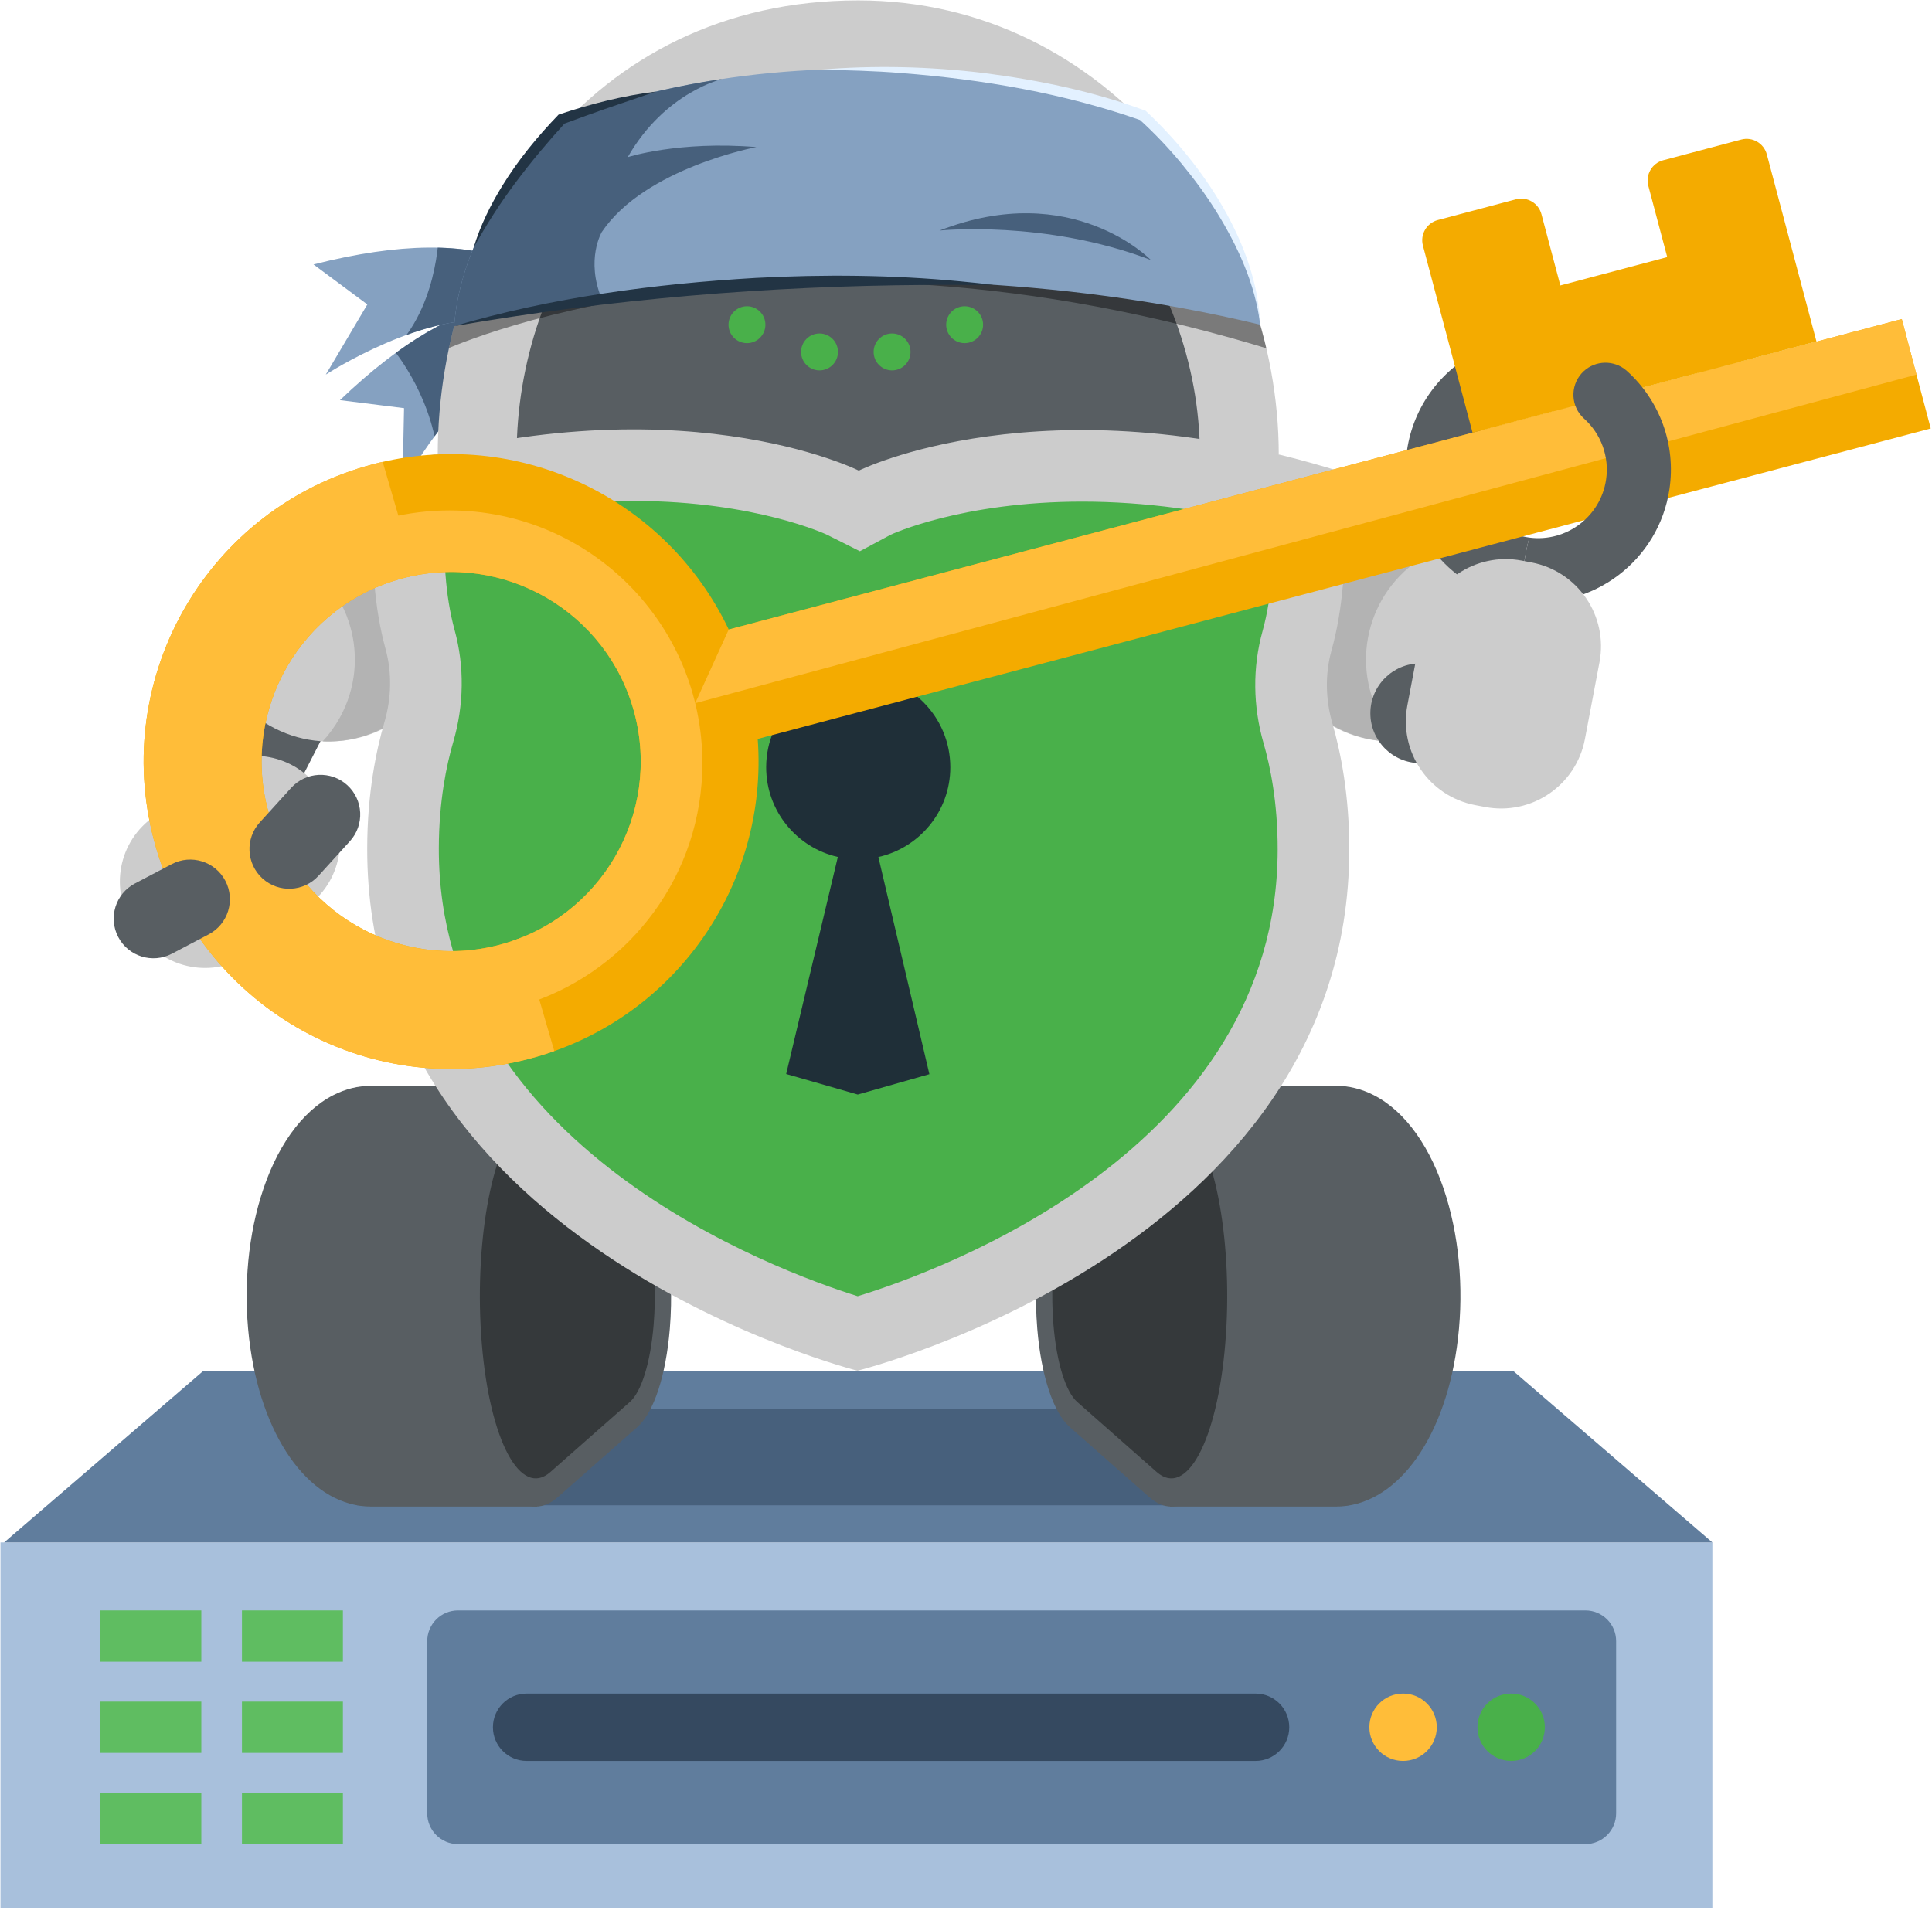
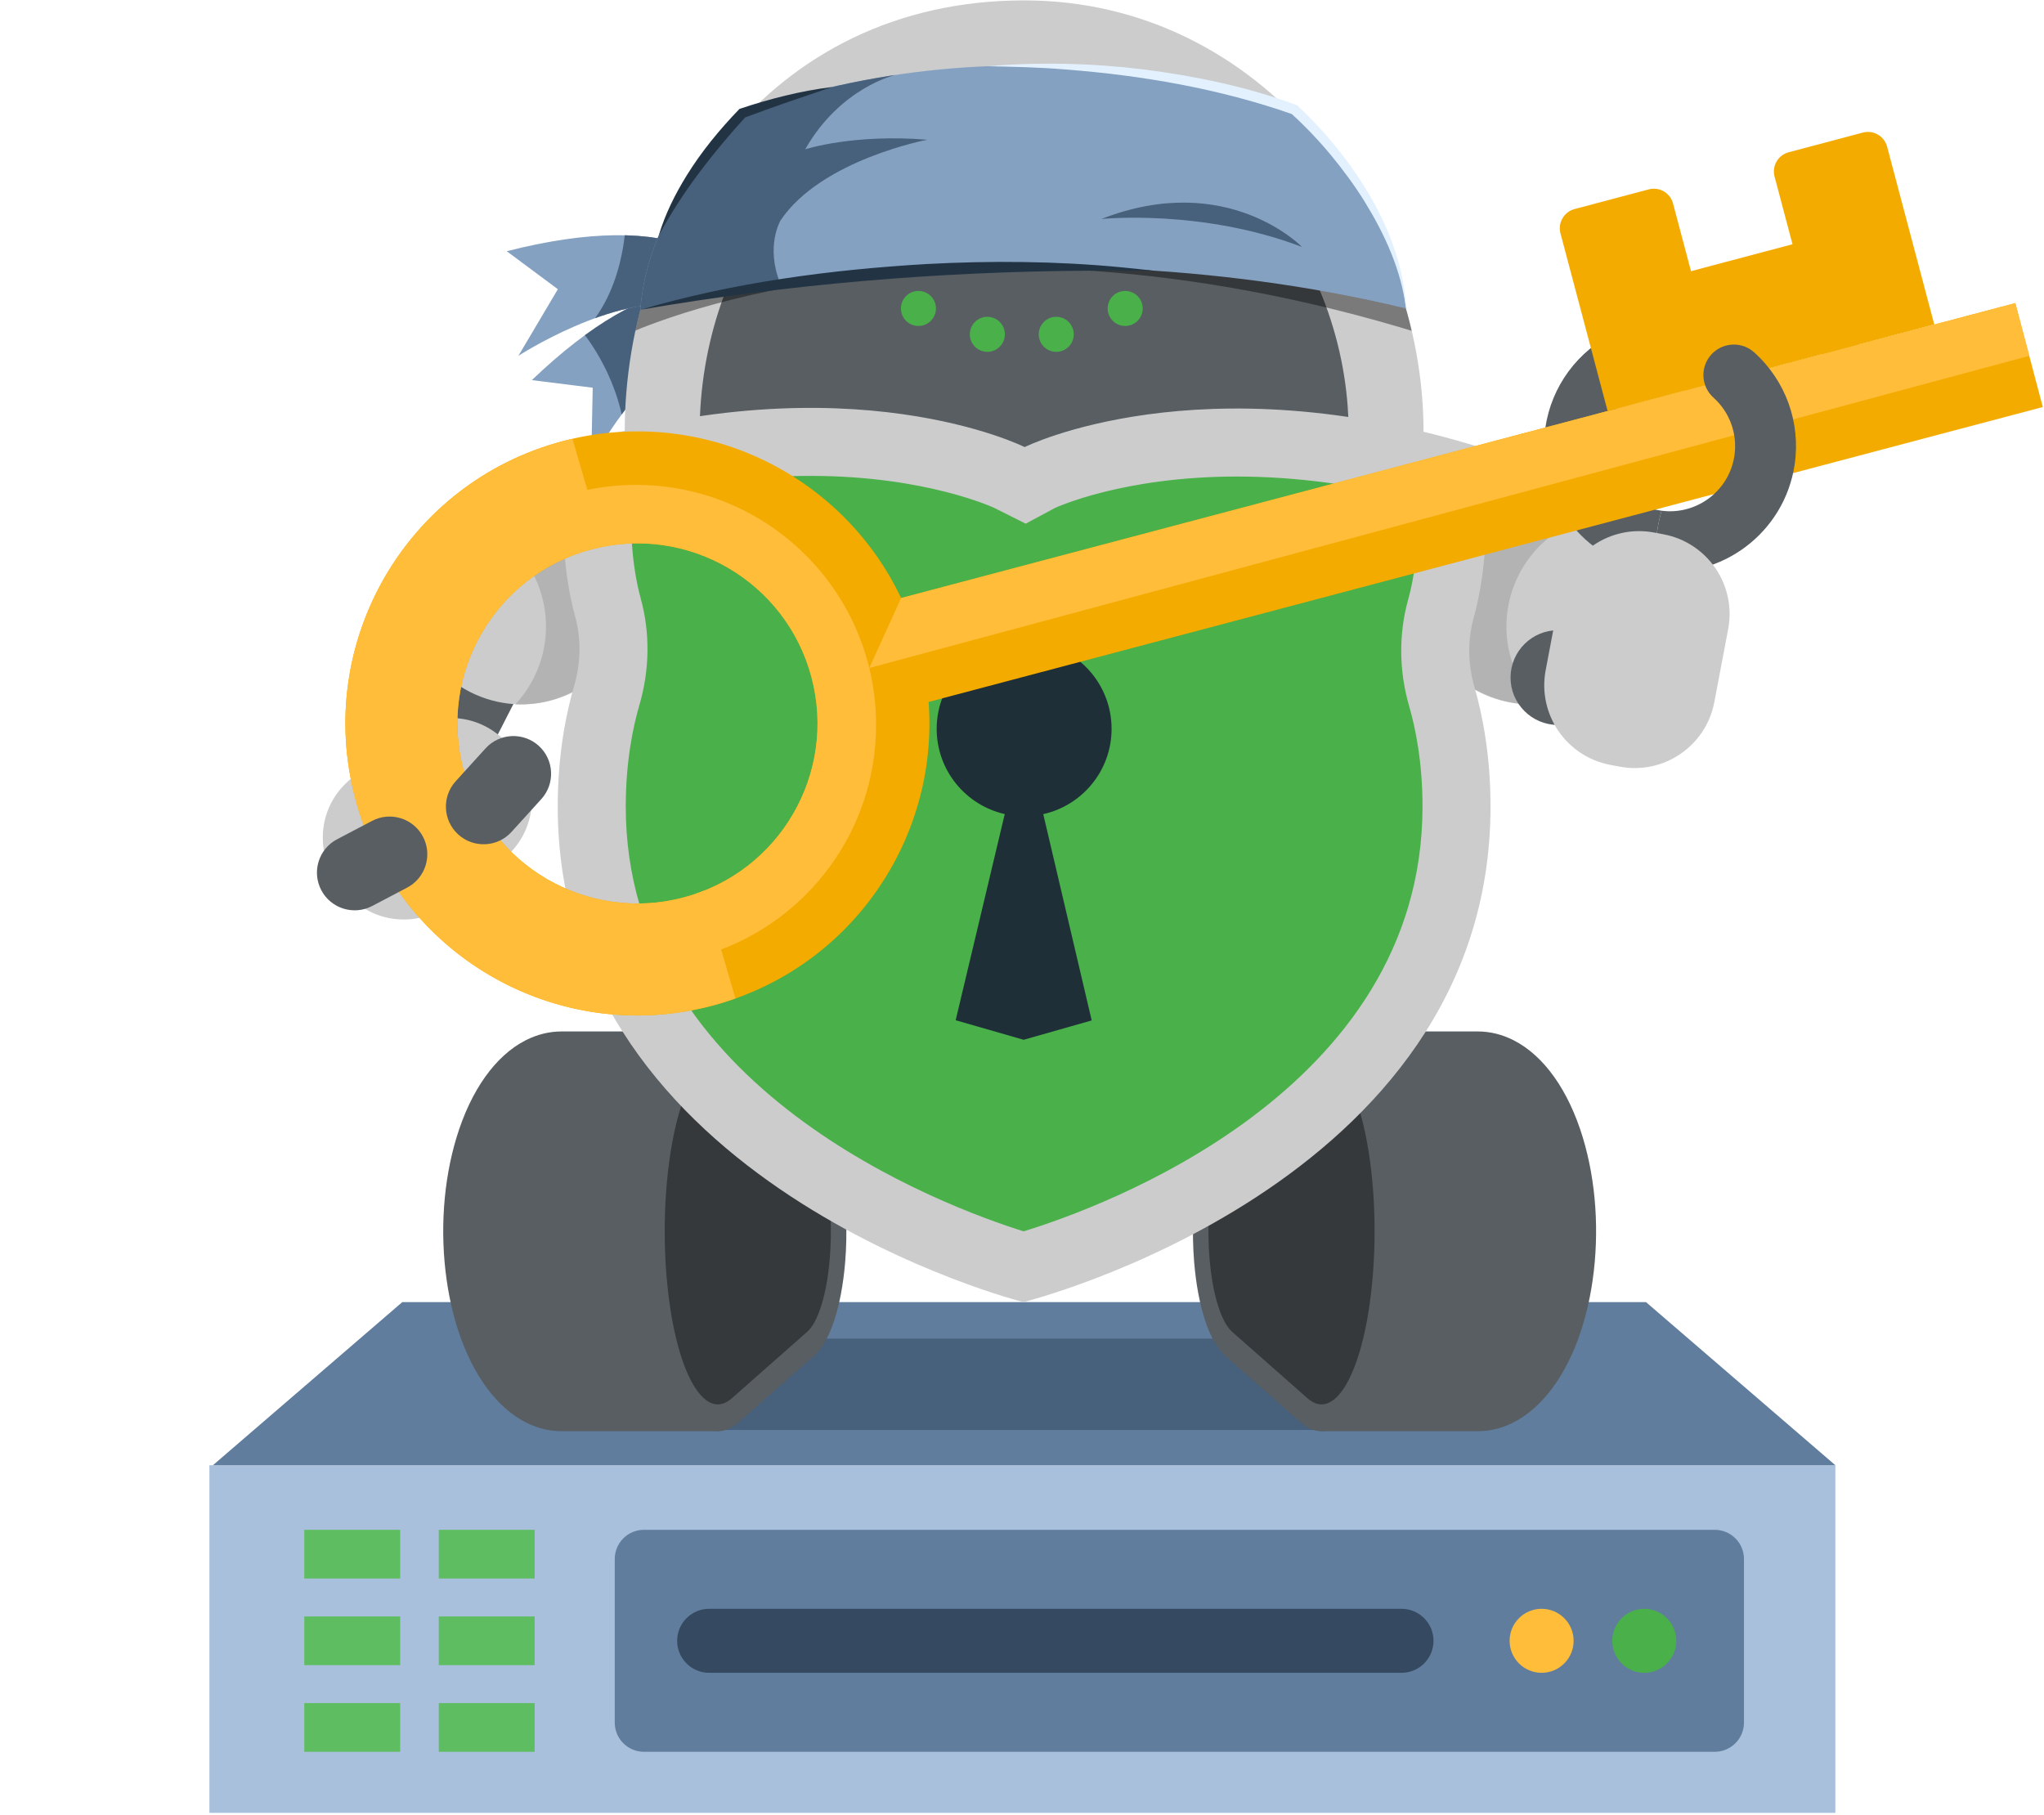
- <svg xmlns="http://www.w3.org/2000/svg" version="1.2" viewBox="188 160 887 877" width="887" height="877">
+ <svg xmlns="http://www.w3.org/2000/svg" version="1.2" viewBox="87 160 988 877" width="988" height="877">
  <defs>
    <clipPath clipPathUnits="userSpaceOnUse" id="cp1">
      <path d="m419.1 299.6c-21.52 2.93-46.23 16.6-75.03 44.14l29.43 3.68-0.74 36.04c0 0 24.44-47.01 55.17-58.11z" />
    </clipPath>
    <clipPath clipPathUnits="userSpaceOnUse" id="cp2">
      <path d="m422.33 279.88c-20.96-8.36-50.28-8.63-90.4 1.55l24.72 18.37-19.08 32.21c0 0 46.13-30.01 79.58-24.34l5.18-27.79z" />
    </clipPath>
    <clipPath clipPathUnits="userSpaceOnUse" id="cp3">
      <path d="m582.03 160.19c-124.39 0-193.06 105.53-193.06 208.56l194.07 14.71 192.05-14.71c0-103.03-77.48-208.56-193.06-208.56z" />
    </clipPath>
    <clipPath clipPathUnits="userSpaceOnUse" id="cp4">
      <path d="m535.87 499.31c4.97 66.48-37.85 129.15-104.63 146.83-75.35 19.94-152.61-24.97-172.56-100.33-19.95-75.35 24.97-152.61 100.32-172.56 66.77-17.67 135.01 15.6 163.57 75.83l388.34-102.8-19.49-73.62 29.69-7.86-5.81-21.96-29.69 7.86-11.09-41.89 41.89-11.09 7.98 30.17 36.4-9.64-7.98-30.16 41.88-11.09 11.09 41.88-29.69 7.86 5.82 21.96 29.69-7.86 19.48 73.62 30.05-7.95 13.29 50.24-538.55 142.56zm-163.02-73.74c-46.46 12.29-74.16 59.93-61.86 106.4 12.3 46.46 59.94 74.16 106.4 61.86 46.47-12.31 74.16-59.94 61.86-106.41-12.3-46.46-59.93-74.15-106.4-61.85z" />
    </clipPath>
    <clipPath clipPathUnits="userSpaceOnUse" id="cp5">
      <path d="m396.51 309.75c0 0 180.81-46.36 370.06-0.65-2.35-35.41-29.74-74.29-53.89-96.11 0 0-123.59-49.13-266.91 1.73-29.32 31.24-46.85 62.88-49.26 95.03z" />
    </clipPath>
  </defs>
  <style>
		.s0 { fill: #a8c0dc } 
		.s1 { fill: #585e62 } 
		.s2 { fill: #607d9d } 
		.s3 { fill: #47607c } 
		.s4 { fill: #5fbd61 } 
		.s5 { fill: #85a1c1 } 
		.s6 { fill: #cccccc } 
		.s7 { mix-blend-mode: multiply;fill: #999999 } 
		.s8 { fill: #49b04a } 
		.s9 { fill: #b3b3b3 } 
		.s10 { fill: #35393b } 
		.s11 { fill: #1f2f38 } 
		.s12 { fill: #ffbd39 } 
		.s13 { fill: #354960 } 
		.s14 { fill: #f4ab00 } 
		.s15 { fill: none } 
		.s16 { fill: #e3f1ff } 
		.s17 { fill: #223444 } 
	</style>
  <g id="Layer 1">
    <path id="&lt;Path&gt;" class="s0" d="m974.16 1036.31h-785.94v-168.03h785.94z" />
    <path id="&lt;Path&gt;" class="s1" d="m287.42 542.94c-11.36-5.81-15.86-19.72-10.05-31.08l31.67-61.92 41.13 21.03-31.67 61.92c-5.81 11.36-19.72 15.86-31.08 10.05z" />
    <path id="&lt;Path&gt;" class="s2" d="m882.61 789.42l91.55 78.86h-784.26l91.55-78.86z" />
    <path id="&lt;Path&gt;" class="s3" d="m807.47 807.07h-455.56v44.16h455.56z" />
    <path id="&lt;Path&gt;" class="s4" d="m280.43 899.49v23.54h-46.35v-23.54h46.35z" />
    <path id="&lt;Path&gt;" class="s4" d="m345.43 899.49v23.54h-46.34v-23.54h46.34z" />
    <path id="&lt;Path&gt;" class="s4" d="m280.43 941.37v23.54h-46.35v-23.54z" />
    <path id="&lt;Path&gt;" class="s4" d="m345.43 941.37v23.54h-46.34v-23.54z" />
    <path id="&lt;Path&gt;" class="s4" d="m280.43 983.25v23.54h-46.35v-23.54z" />
    <path id="&lt;Path&gt;" class="s4" d="m345.43 983.25v23.54h-46.34v-23.54z" />
    <path id="&lt;Path&gt;" class="s5" d="m419.1 299.6c-21.52 2.93-46.23 16.6-75.03 44.14l29.43 3.68-0.74 36.04c0 0 24.44-47.01 55.17-58.11z" />
    <g id="&lt;Clip Group&gt;" clip-path="url(#cp1)">
      <path id="&lt;Path&gt;" class="s3" d="m367.52 319.26c0 0 17.82 20.08 21.45 49.49l23.43-15.14-6.6-60.68z" />
    </g>
    <path id="&lt;Path&gt;" class="s5" d="m422.33 279.88c-20.96-8.36-50.28-8.63-90.4 1.55l24.72 18.37-19.08 32.21c0 0 46.13-30.01 79.58-24.34l5.18-27.79z" />
    <g id="&lt;Clip Group&gt;" clip-path="url(#cp2)">
      <path id="&lt;Path&gt;" class="s3" d="m389.47 266.82c0 0-0.17 36.96-23.93 56.76l45.54-6.01 14.11-48.44z" />
    </g>
    <path id="&lt;Path&gt;" class="s6" d="m582.03 160.19c-124.39 0-193.06 105.53-193.06 208.56l194.07 14.71 192.05-14.71c0-103.03-77.48-208.56-193.06-208.56z" />
    <path id="&lt;Path&gt;" class="s1" d="m582.03 199.32c-101.05 0-156.84 85.74-156.84 169.43l156.84 17.79 156.84-17.79c0-83.69-62.95-169.43-156.84-169.43z" />
    <g id="&lt;Clip Group&gt;" clip-path="url(#cp3)">
      <path id="&lt;Path&gt;" class="s7" d="m390.19 321.5c0 0 152.24-72.2 384.4 0v-25.82l-196.51-37.29-187.33 40.92z" />
    </g>
    <path id="&lt;Path&gt;" class="s8" d="m539.41 309.1c0 4.68-3.79 8.47-8.47 8.47-4.68 0-8.47-3.79-8.47-8.47 0-4.68 3.79-8.47 8.47-8.47 4.68 0 8.47 3.79 8.47 8.47z" />
    <path id="&lt;Path&gt;" class="s8" d="m572.72 321.6c0 4.68-3.79 8.48-8.47 8.48-4.68 0-8.47-3.8-8.47-8.48 0-4.67 3.79-8.47 8.47-8.47 4.68 0 8.47 3.8 8.47 8.47z" />
    <path id="&lt;Path&gt;" class="s8" d="m606.03 321.6c0 4.68-3.79 8.48-8.47 8.48-4.68 0-8.47-3.8-8.47-8.48 0-4.67 3.79-8.47 8.47-8.47 4.68 0 8.47 3.8 8.47 8.47z" />
    <path id="&lt;Path&gt;" class="s8" d="m639.35 309.1c0 4.68-3.8 8.47-8.48 8.47-4.68 0-8.47-3.79-8.47-8.47 0-4.68 3.79-8.47 8.47-8.47 4.68 0 8.48 3.79 8.48 8.47z" />
    <path id="&lt;Path&gt;" class="s6" d="m254.26 591.47l-2.75-3.29c-12.89-15.4-10.86-38.33 4.54-51.22l25.57-21.41c15.4-12.89 38.33-10.86 51.22 4.54l2.75 3.28c12.89 15.4 10.86 38.33-4.54 51.22l-25.57 21.41c-15.39 12.89-38.33 10.86-51.22-4.53z" />
    <path id="&lt;Path&gt;" class="s6" d="m388.36 470.41c-13.89 27.14-47.15 37.89-74.3 24.01-27.14-13.89-37.89-47.14-24.01-74.29 13.88-27.15 47.14-37.9 74.29-24.02 27.15 13.89 37.9 47.15 24.02 74.3z" />
    <path id="&lt;Path&gt;" class="s9" d="m365.32 396.92c-22.66-12.5-50.27-7.39-67.11 10.76 8.21 0.37 16.46 2.57 24.15 6.81 26.7 14.72 36.41 48.3 21.69 75-2.23 4.04-4.89 7.69-7.9 10.93 20.32 0.9 40.37-9.48 50.86-28.5 14.72-26.7 5.01-60.28-21.69-75z" />
    <path id="&lt;Path&gt;" class="s6" d="m777.72 470.41c13.88 27.14 47.14 37.89 74.29 24.01 27.15-13.89 37.9-47.14 24.01-74.29-13.88-27.15-47.14-37.9-74.29-24.02-27.14 13.89-37.89 47.15-24.01 74.3z" />
    <path id="&lt;Path&gt;" class="s9" d="m800.76 396.92c22.66-12.5 50.27-7.39 67.1 10.76-8.21 0.37-16.46 2.57-24.14 6.81-26.7 14.72-36.42 48.3-21.7 75 2.23 4.04 4.9 7.69 7.9 10.93-20.32 0.9-40.37-9.48-50.85-28.5-14.72-26.7-5.01-60.28 21.69-75z" />
    <path id="&lt;Path&gt;" class="s1" d="m358.47 851.82c-26.97 0-49.29-29.31-55.55-72.94-3.35-23.41-1.66-47.95 4.77-69.11 6.92-22.78 18.76-39.43 33.34-46.88 5.57-2.85 11.43-4.3 17.42-4.3h76.16v193.23h-76.14z" />
    <path id="&lt;Path&gt;" class="s1" d="m840.06 464.63c12.64 0 22.9 10.26 22.9 22.9 0 12.64-10.26 22.9-22.9 22.9-12.64 0-22.91-10.26-22.91-22.9 0-12.64 10.27-22.9 22.91-22.9z" />
    <path id="&lt;Path&gt;" class="s1" d="m433.98 851.82c-15.64 0-28.58-29.31-32.21-72.94-1.94-23.41-0.96-47.95 2.77-69.11 4.01-22.78 10.87-39.43 19.32-46.88 3.24-2.85 6.63-4.3 10.11-4.3 3.46 0 6.86 1.44 10.11 4.27l36.56 32.24c12.78 11.27 17.21 47.08 14.88 75.06-1.79 21.53-7.34 38.39-14.85 45.08l-36.55 32.23c-3.27 2.89-6.68 4.35-10.14 4.35z" />
    <path id="&lt;Path&gt;" class="s10" d="m440.7 674.42l36.52 32.21c8.23 7.26 13.1 34.88 10.87 61.69-1.48 17.86-5.76 30.87-10.87 35.41l-36.52 32.21c-13.69 12.08-27.79-14.29-31.5-58.9-3.7-44.6 4.39-90.55 18.08-102.62 4.53-3.99 9.2-3.68 13.42 0z" />
    <path id="&lt;Path&gt;" class="s1" d="m801.27 851.82c26.97 0 49.3-29.31 55.55-72.94 3.35-23.41 1.66-47.95-4.77-69.11-6.92-22.78-18.76-39.43-33.34-46.88-5.57-2.85-11.43-4.3-17.42-4.3h-76.16v193.23z" />
    <path id="&lt;Path&gt;" class="s1" d="m725.76 851.82c15.64 0 28.58-29.31 32.21-72.94 1.94-23.41 0.96-47.95-2.77-69.11-4.01-22.78-10.88-39.43-19.33-46.88-3.23-2.85-6.63-4.3-10.1-4.3-3.46 0-6.86 1.44-10.11 4.27l-36.56 32.24c-12.78 11.27-17.2 47.08-14.88 75.06 1.79 21.53 7.34 38.39 14.85 45.08l36.55 32.23c3.27 2.89 6.68 4.35 10.14 4.35z" />
    <path id="&lt;Path&gt;" class="s10" d="m719.04 674.42l-36.52 32.21c-8.23 7.26-13.1 34.88-10.87 61.69 1.48 17.86 5.76 30.87 10.87 35.41l36.52 32.21c13.69 12.08 27.79-14.29 31.49-58.9 3.71-44.6-4.38-90.55-18.07-102.62-4.52-3.99-9.2-3.68-13.42 0z" />
    <path id="&lt;Path&gt;" class="s6" d="m799.73 492.23c-3.17-10.93-3.46-22.57-0.42-33.54 10.85-39.09 3.73-82.25 3.73-82.25-136.15-42.47-220.75-0.33-220.75-0.33 0 0-84.48-42.4-220.74-0.33 0 0-7.26 43.14 3.47 82.26 3.01 10.97 2.68 22.62-0.51 33.54-3.79 12.93-7.88 32.73-7.92 57.97-0.28 183.17 225.08 239.87 225.08 239.87 0 0 225.52-56.02 225.8-239.2 0.04-25.23-4-45.05-7.74-57.99z" />
    <path id="&lt;Path&gt;" class="s8" d="m581.77 755.21c-37.31-11.69-192.51-68.6-192.3-205.61 0.03-21.81 3.6-38.57 6.59-48.78 4.99-17.06 5.22-34.86 0.66-51.48-4.55-16.61-5.07-34.67-4.53-48.03 29.78-7.52 58.99-11.31 87.1-11.27 55.66 0.09 88.17 15.42 88.5 15.57l15 7.53 14.16-7.6c0.08-0.04 32.63-15.27 88.3-15.19 28.1 0.05 57.31 3.92 87.07 11.53 0.49 13.35-0.08 31.42-4.69 48.02-4.6 16.61-4.43 34.4 0.51 51.47 2.97 10.23 6.49 26.99 6.45 48.81-0.2 137.62-155.4 193.55-192.82 205.03z" />
    <path id="&lt;Path&gt;" class="s11" d="m624.3 512.38c0.04-23.35-18.86-42.3-42.21-42.34-23.34-0.03-42.29 18.87-42.33 42.21-0.03 20.15 14.05 36.99 32.9 41.26l-23.72 99.66 32.86 9.44 32.89-9.35-23.42-99.72c18.87-4.22 33-21.02 33.03-41.16z" />
    <path id="&lt;Path&gt;" class="s5" d="m396.51 309.75c0 0 180.81-46.36 370.06-0.65-2.35-35.41-29.74-74.29-53.89-96.11 0 0-123.59-49.13-266.91 1.73-29.32 31.24-46.85 62.88-49.26 95.03z" />
    <path id="&lt;Path&gt;" class="s2" d="m915.86 899.49c7.8 0 14.12 6.32 14.12 14.11 0 20.56 0 58.52 0 79.07 0 3.75-1.49 7.34-4.14 9.98-2.64 2.65-6.23 4.14-9.98 4.14-76.52 0-441.07 0-517.6 0-7.79 0-14.11-6.32-14.11-14.12 0-20.55 0-58.51 0-79.07 0-3.74 1.48-7.33 4.13-9.98 2.65-2.65 6.24-4.13 9.98-4.13 76.53 0 441.08 0 517.6 0z" />
    <path id="&lt;Path&gt;" class="s12" d="m832.16 937.67c8.54 0 15.48 6.93 15.48 15.47 0 8.54-6.94 15.47-15.48 15.47-8.54 0-15.47-6.93-15.47-15.47 0-8.54 6.93-15.47 15.47-15.47z" />
    <path id="&lt;Path&gt;" class="s8" d="m881.79 937.67c8.54 0 15.47 6.93 15.47 15.47 0 8.54-6.93 15.47-15.47 15.47-8.54 0-15.47-6.93-15.47-15.47 0-8.54 6.93-15.47 15.47-15.47z" />
    <path id="&lt;Path&gt;" class="s13" d="m779.91 953.14c0 8.54-6.93 15.47-15.47 15.47h-334.66c-8.54 0-15.47-6.93-15.47-15.47 0-8.54 6.93-15.47 15.47-15.47h334.66c8.54 0 15.47 6.93 15.47 15.47z" />
    <path id="&lt;Path&gt;" class="s1" d="m886.22 436.03q-0.45-0.06-0.91-0.13c-33.22-4.91-56.26-35.93-51.34-69.16 2.96-20.04 15.65-37.25 33.93-46.02 7.33-3.52 16.12-0.43 19.63 6.89 3.52 7.33 0.43 16.12-6.9 19.63-9.46 4.55-16.02 13.44-17.56 23.81-1.22 8.32 0.86 16.62 5.87 23.37 5.02 6.75 12.36 11.15 20.67 12.37q0.26 0.04 0.52 0.08c-2.29 8.08-3.49 18.42-3.91 29.16z" />
    <path id="&lt;Compound Path&gt;" fill-rule="evenodd" class="s14" d="m1061.13 306.51l13.29 50.24-538.55 142.56c4.97 66.48-37.85 129.15-104.63 146.83-75.35 19.94-152.61-24.97-172.56-100.33-19.95-75.35 24.97-152.61 100.32-172.56 66.77-17.67 135.01 15.6 163.57 75.83zm-688.27 119.05c-46.46 12.3-74.16 59.94-61.86 106.4 12.3 46.47 59.94 74.16 106.4 61.86 46.46-12.3 74.16-59.94 61.86-106.4-12.3-46.47-59.94-74.16-106.4-61.86z" />
    <path id="&lt;Path&gt;" class="s12" d="m522.57 449.08l-15.4 33.82 560.71-150.89-6.75-25.5z" />
    <g id="&lt;Group&gt;">
      <path id="&lt;Path&gt;" class="s14" d="m918.48 344.26l-54.41 14.44-22.79-85.91c-1.36-5.12 1.7-10.38 6.82-11.74l35.85-9.51c5.13-1.36 10.38 1.7 11.74 6.82z" />
      <path id="&lt;Path&gt;" class="s14" d="m1021.96 316.81l-54.41 14.43-22.79-85.9c-1.36-5.12 1.7-10.38 6.82-11.74l35.85-9.51c5.13-1.36 10.38 1.69 11.74 6.82z" />
      <path id="&lt;Path&gt;" class="s14" d="m985.71 326.42l-84.32 22.37-14.11-53.18 84.32-22.37z" />
    </g>
    <path id="&lt;Compound Path&gt;" fill-rule="evenodd" class="s15" d="m535.87 499.31c4.97 66.48-37.85 129.15-104.63 146.83-75.35 19.94-152.61-24.97-172.56-100.33-19.95-75.35 24.97-152.61 100.32-172.56 66.77-17.67 135.01 15.6 163.57 75.83l388.34-102.8-19.49-73.62 29.69-7.86-5.81-21.96-29.69 7.86-11.09-41.89 41.89-11.09 7.98 30.17 36.4-9.64-7.98-30.16 41.88-11.09 11.09 41.88-29.69 7.86 5.82 21.96 29.69-7.86 19.48 73.62 30.05-7.95 13.29 50.24-538.55 142.56zm-163.02-73.74c-46.46 12.29-74.16 59.93-61.86 106.4 12.3 46.46 59.94 74.16 106.4 61.86 46.47-12.31 74.16-59.94 61.86-106.41-12.3-46.46-59.93-74.15-106.4-61.85z" />
    <path id="&lt;Path&gt;" class="s1" d="m890.13 406.87c16.98 2.22 32.72-9.61 35.23-26.62 1.55-10.47-2.23-20.95-10.12-28.04-6.04-5.43-6.53-14.73-1.1-20.78 5.06-5.62 13.46-6.44 19.47-2.15q0.68 0.49 1.31 1.05c15.24 13.7 22.54 33.98 19.55 54.22-4.86 32.93-35.37 55.84-68.25 51.48 0.42-10.74 1.62-21.08 3.91-29.16z" />
    <path id="&lt;Path&gt;" class="s6" d="m891.15 418.29l-4.54-0.86c-21.26-4.03-41.76 9.93-45.79 31.19l-6.69 35.31c-4.03 21.26 9.93 41.76 31.19 45.79l4.54 0.86c21.25 4.03 41.76-9.93 45.79-31.19l6.69-35.31c4.03-21.26-9.94-41.76-31.19-45.79z" />
    <path id="&lt;Path&gt;" class="s3" d="m619.36 265.86c0 0 48.49-5.01 96.98 13.51 0 0-36.05-37.28-96.98-13.51z" />
    <g id="&lt;Clip Group&gt;" clip-path="url(#cp4)">
      <g id="&lt;Group&gt;">
        <path id="&lt;Path&gt;" class="s12" d="m510.47 510.43c0-64.09-51.96-116.04-116.05-116.04-9.49 0-18.72 1.15-27.55 3.3l64.84 222.67c45.8-15.53 78.76-58.88 78.76-109.93z" />
      </g>
      <g id="&lt;Group&gt;">
        <path id="&lt;Path&gt;" class="s12" d="m247.72 505.61c0 89.6 72.64 162.23 162.23 162.23 13.28 0 26.17-1.6 38.52-4.61l-90.64-311.3c-64.03 21.72-110.11 82.32-110.11 153.68z" />
      </g>
    </g>
    <path id="&lt;Path&gt;" class="s1" d="m348.66 546.26l-14.42 15.88c-6.76 7.45-18.29 8-25.74 1.24-7.44-6.75-8-18.29-1.24-25.73l14.42-15.88c6.76-7.45 18.29-8 25.74-1.25 7.44 6.76 8 18.3 1.24 25.74z" />
    <path id="&lt;Path&gt;" class="s1" d="m283.8 589.06l-16.91 8.89c-8.9 4.67-19.93 1.24-24.6-7.66-4.68-8.9-1.25-19.93 7.65-24.6l16.92-8.89c8.9-4.68 19.92-1.24 24.6 7.66 4.68 8.9 1.24 19.92-7.66 24.6z" />
    <g id="&lt;Clip Group&gt;" clip-path="url(#cp5)">
      <path id="&lt;Path&gt;" class="s3" d="m519.79 196.24c0 0-26.43 5.9-43.59 35.93 0 0 23.43-7.59 59.07-4.62 0 0-51.15 9.57-70.95 38.94 0 0-7.59 12.65 0 30.92l-88.77 24.2 46.78-114.19z" />
    </g>
    <g id="&lt;Group&gt;">
      <path id="&lt;Path&gt;" class="s16" d="m766.57 309.1c-2.2-18.51-10.3-36.01-19.99-51.72-4.91-7.89-10.45-15.37-16.35-22.52-5.93-7.13-12.35-13.86-19.18-20.07l0.74 0.46c-35.27-12.39-72.69-18.81-109.91-21.68-12.34-1.04-25.21-1.31-37.62-1.56 25.14-2.09 50.44-1.49 75.49 1.54 25.06 3.24 50.1 8.37 73.83 17.18 0 0 0.4 0.15 0.4 0.15l0.33 0.31c26.14 24.51 50.88 61.21 52.26 97.91z" />
    </g>
    <g id="&lt;Group&gt;">
      <path id="&lt;Path&gt;" class="s17" d="m396.51 309.75c44.89-13.2 91.86-19.4 138.5-22.13 31-1.65 62.68-1.41 93.61 1.55 5.18 0.5 10.35 1.02 15.52 1.62-10.41 0.2-20.77-0.17-31.16 0.06-72.49 0.44-145.02 6.52-216.47 18.9z" />
    </g>
    <g id="&lt;Group&gt;">
      <path id="&lt;Path&gt;" class="s17" d="m489.21 202.05c-10.7 3.71-21.44 7.19-32.07 11.06q-5.3 1.9-10.57 3.87l0.95-0.62c-7.99 8.78-15.62 17.85-22.72 27.35-7.17 9.54-13.54 19.51-19.34 29.98 3.03-10.11 7.79-19.69 13.33-28.66 7.25-11.76 16.08-22.48 25.66-32.39 14.56-4.87 29.51-8.7 44.76-10.59z" />
    </g>
  </g>
</svg>
